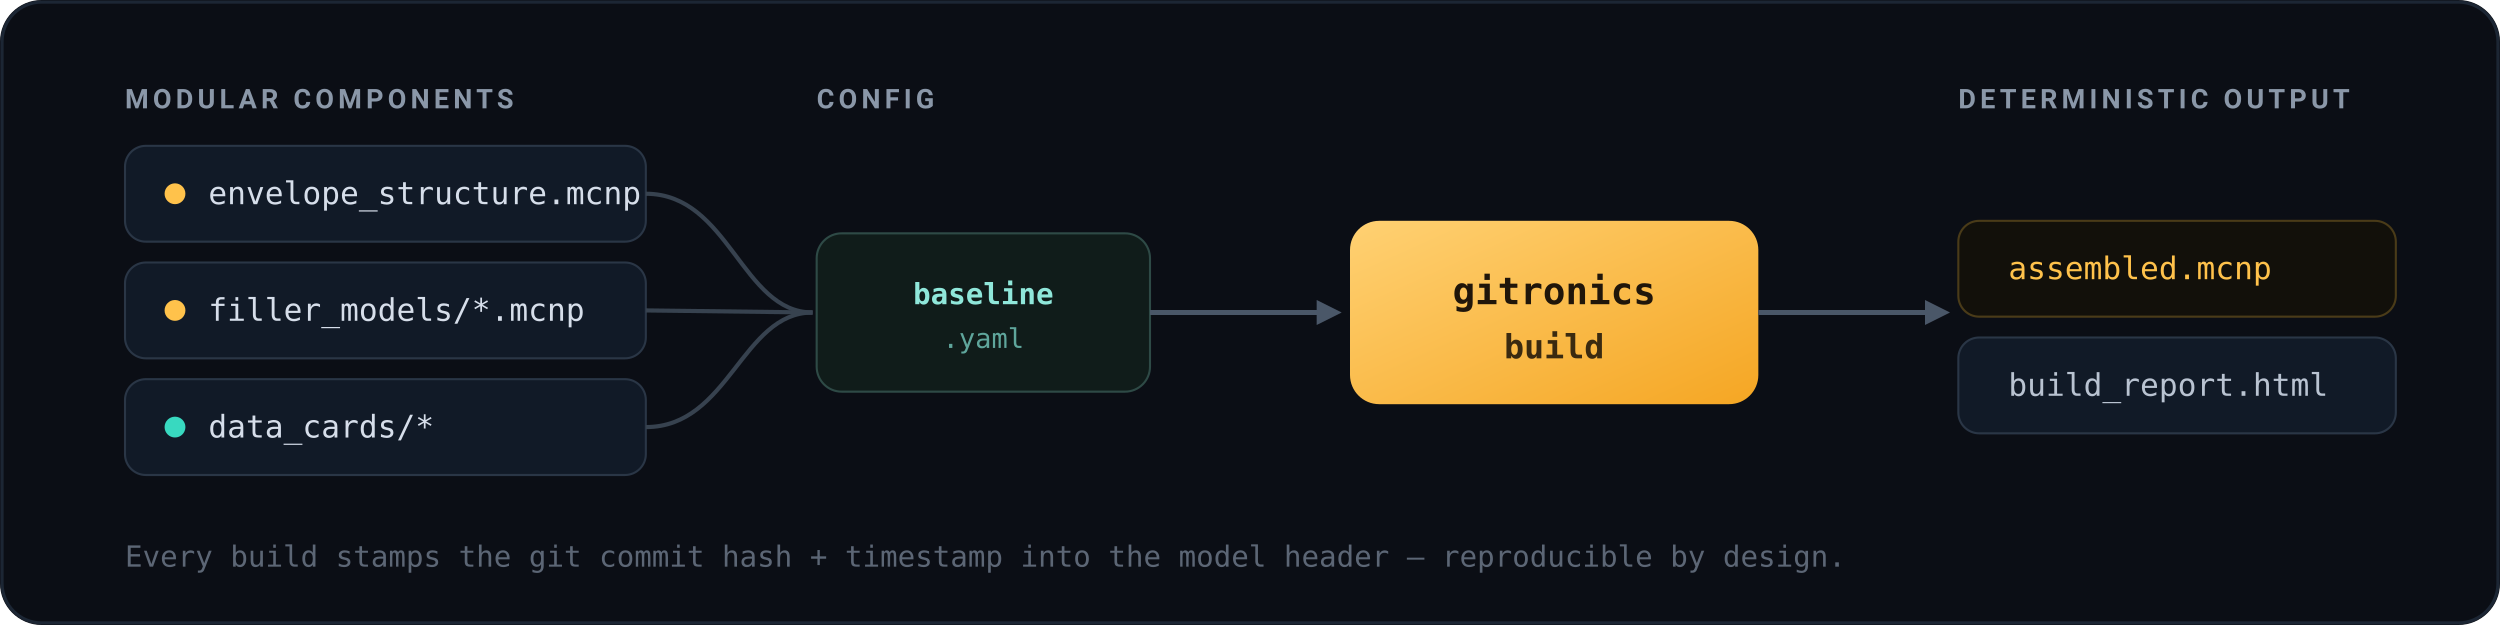
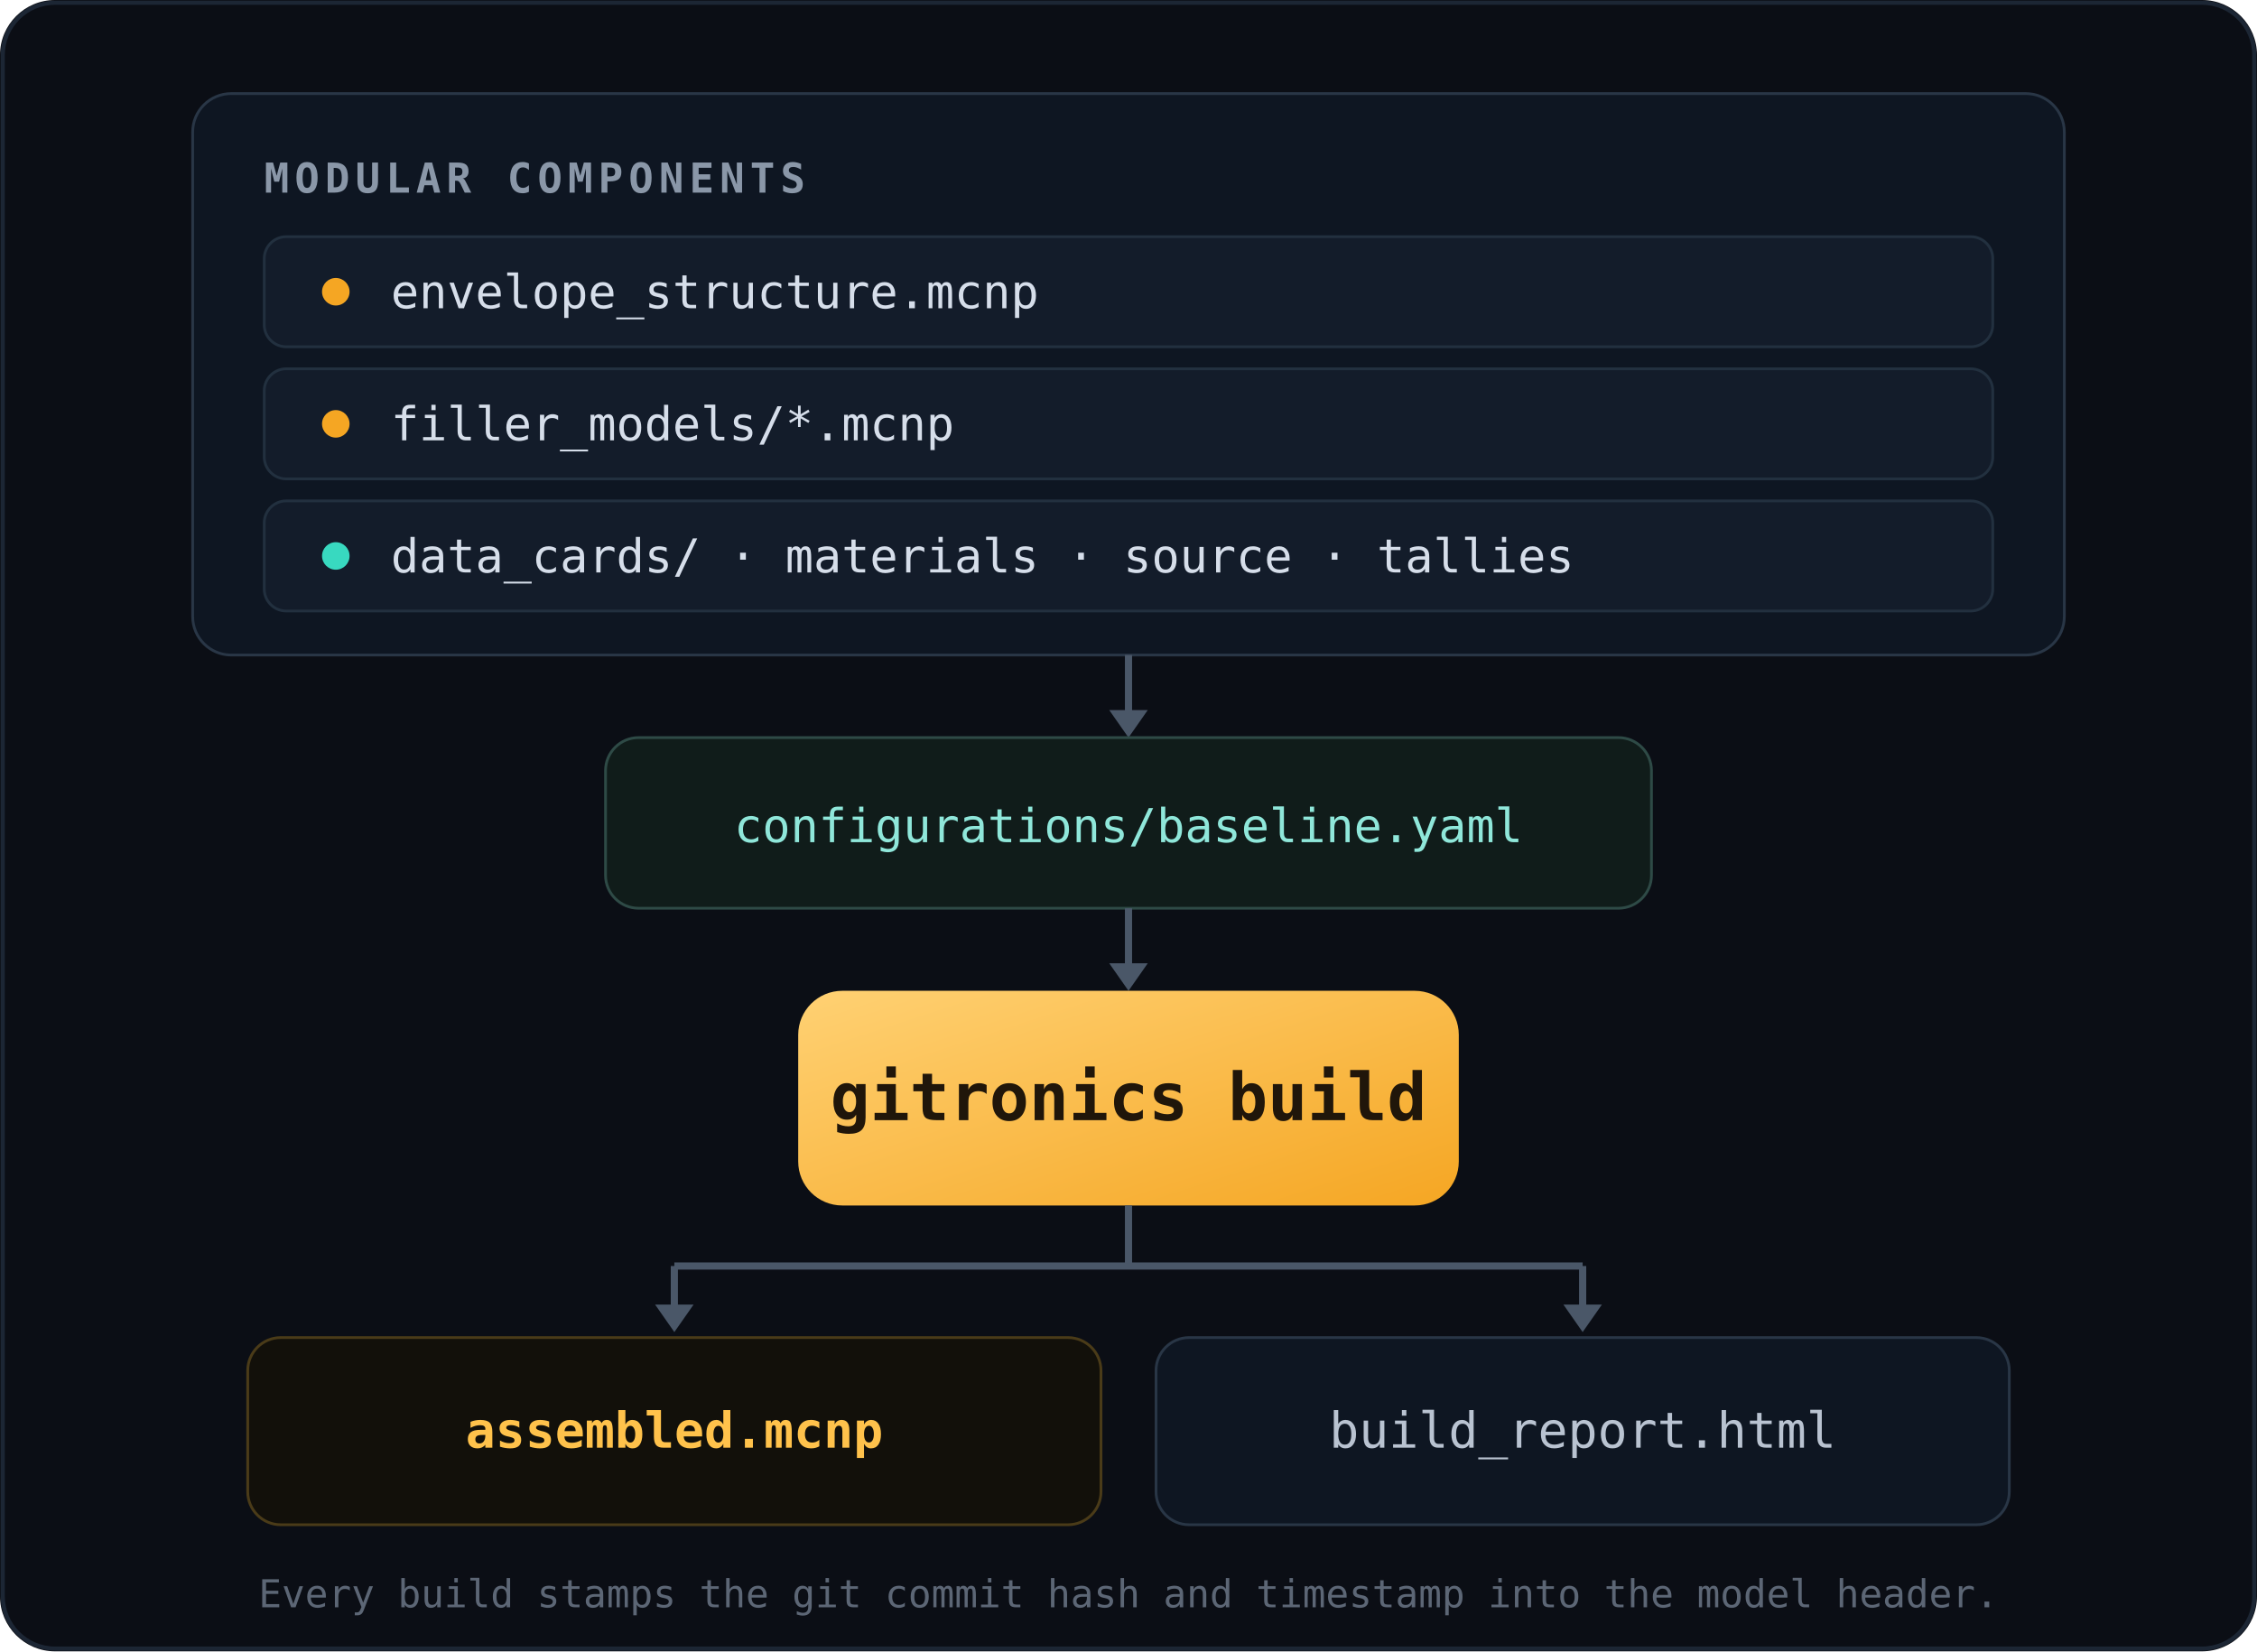
- <svg xmlns="http://www.w3.org/2000/svg" width="100%" viewBox="0 0 1200 300" role="img" aria-label="Build flow: envelope structure, filler models, and data cards are combined by a YAML configuration through gitronics build into a single assembled.mcnp file plus an HTML report" font-family="ui-sans-serif, -apple-system, Segoe UI, Roboto, Helvetica, Arial, sans-serif">
+ <svg xmlns="http://www.w3.org/2000/svg" width="100%" viewBox="0 0 820 600" role="img" aria-label="Gitronics build pipeline: modular components (envelope structure, filler models, data cards) and a YAML configuration are combined by gitronics build into a single assembled.mcnp deck plus an HTML build report." font-family="ui-monospace, SFMono-Regular, Menlo, Consolas, monospace">
  <defs>
-     <linearGradient id="amber2" x1="0" y1="0" x2="1" y2="1">
+     <linearGradient id="amber" x1="0" y1="0" x2="1" y2="1">
      <stop offset="0%" stop-color="#FFD173" />
      <stop offset="100%" stop-color="#F5A623" />
    </linearGradient>
  </defs>
-   <rect x="0" y="0" width="1200" height="300" rx="20" fill="#0B0E15" />
-   <rect x="1" y="1" width="1198" height="298" rx="19" fill="none" stroke="#1C2634" stroke-width="1.5" />
-   <text x="60" y="52" fill="#8A97A8" font-size="13" font-weight="700" letter-spacing="2">MODULAR COMPONENTS</text>
-   <g font-family="ui-monospace, SFMono-Regular, Menlo, Consolas, monospace" font-size="15">
-     <rect x="60" y="70" width="250" height="46" rx="10" fill="#111A27" stroke="#2A3646" />
-     <circle cx="84" cy="93" r="5" fill="#FFC24B" />
-     <text x="100" y="98" fill="#D6DEEA">envelope_structure.mcnp</text>
-     <rect x="60" y="126" width="250" height="46" rx="10" fill="#111A27" stroke="#2A3646" />
-     <circle cx="84" cy="149" r="5" fill="#FFC24B" />
-     <text x="100" y="154" fill="#D6DEEA">filler_models/*.mcnp</text>
-     <rect x="60" y="182" width="250" height="46" rx="10" fill="#111A27" stroke="#2A3646" />
-     <circle cx="84" cy="205" r="5" fill="#38D9C0" />
-     <text x="100" y="210" fill="#D6DEEA">data_cards/*</text>
+   <rect x="0" y="0" width="820" height="600" rx="20" fill="#0B0E15" />
+   <rect x="1" y="1" width="818" height="598" rx="19" fill="none" stroke="#1C2634" stroke-width="1.5" />
+   <rect x="70" y="34" width="680" height="204" rx="14" fill="#0E1622" stroke="#293646" />
+   <text x="96" y="70" fill="#8A97A8" font-size="15" font-weight="700" letter-spacing="2">MODULAR COMPONENTS</text>
+   <g font-size="17">
+     <rect x="96" y="86" width="628" height="40" rx="8" fill="#131C2A" stroke="#22303F" />
+     <circle cx="122" cy="106" r="5" fill="#F5A623" />
+     <text x="142" y="112" fill="#D6DEEA">envelope_structure.mcnp</text>
+     <rect x="96" y="134" width="628" height="40" rx="8" fill="#131C2A" stroke="#22303F" />
+     <circle cx="122" cy="154" r="5" fill="#F5A623" />
+     <text x="142" y="160" fill="#D6DEEA">filler_models/*.mcnp</text>
+     <rect x="96" y="182" width="628" height="40" rx="8" fill="#131C2A" stroke="#22303F" />
+     <circle cx="122" cy="202" r="5" fill="#38D9C0" />
+     <text x="142" y="208" fill="#D6DEEA">data_cards/ · materials · source · tallies</text>
  </g>
-   <text x="392" y="52" fill="#8A97A8" font-size="13" font-weight="700" letter-spacing="2">CONFIG</text>
-   <rect x="392" y="112" width="160" height="76" rx="12" fill="#101C1A" stroke="#2E4A46" />
-   <text x="472" y="146" fill="#8FE7DA" font-size="14" font-weight="700" text-anchor="middle" font-family="ui-monospace, SFMono-Regular, Menlo, Consolas, monospace">baseline</text>
-   <text x="472" y="167" fill="#5FA69C" font-size="13" text-anchor="middle" font-family="ui-monospace, SFMono-Regular, Menlo, Consolas, monospace">.yaml</text>
-   <g stroke="#37424F" stroke-width="2" fill="none">
-     <path d="M 310 93 C 350 93 356 150 390 150" />
-     <path d="M 310 149 L 390 150" />
-     <path d="M 310 205 C 350 205 356 150 390 150" />
-   </g>
-   <g stroke="#4A5768" stroke-width="2.4" fill="none">
-     <path d="M 552 150 L 636 150" />
-   </g>
-   <path d="M 632 144 L 644 150 L 632 156 Z" fill="#4A5768" />
-   <rect x="648" y="106" width="196" height="88" rx="14" fill="url(#amber2)" />
-   <text x="746" y="146" fill="#20160A" font-size="18" font-weight="800" text-anchor="middle" font-family="ui-monospace, SFMono-Regular, Menlo, Consolas, monospace">gitronics</text>
-   <text x="746" y="172" fill="#3A2A10" font-size="16" font-weight="700" text-anchor="middle" font-family="ui-monospace, SFMono-Regular, Menlo, Consolas, monospace">build</text>
-   <g stroke="#4A5768" stroke-width="2.4" fill="none">
-     <path d="M 844 150 L 928 150" />
-   </g>
-   <path d="M 924 144 L 936 150 L 924 156 Z" fill="#4A5768" />
-   <text x="940" y="52" fill="#8A97A8" font-size="13" font-weight="700" letter-spacing="2">DETERMINISTIC OUTPUT</text>
-   <g font-family="ui-monospace, SFMono-Regular, Menlo, Consolas, monospace" font-size="15">
-     <rect x="940" y="106" width="210" height="46" rx="10" fill="#12100A" stroke="#4A3B18" />
-     <text x="964" y="134" fill="#FFC24B">assembled.mcnp</text>
-     <rect x="940" y="162" width="210" height="46" rx="10" fill="#111A27" stroke="#2A3646" />
-     <text x="964" y="190" fill="#B9C3D1">build_report.html</text>
-   </g>
-   <text x="60" y="272" fill="#5C6675" font-size="14" font-family="ui-monospace, SFMono-Regular, Menlo, Consolas, monospace">Every build stamps the git commit hash + timestamp into the model header — reproducible by design.</text>
+   <line x1="410" y1="238" x2="410" y2="262" stroke="#4A5768" stroke-width="2.6" />
+   <path d="M 403 258 L 410 268 L 417 258 Z" fill="#4A5768" />
+   <rect x="220" y="268" width="380" height="62" rx="12" fill="#101C1A" stroke="#2E4A46" />
+   <text x="410" y="306" fill="#8FE7DA" font-size="17" text-anchor="middle">configurations/baseline.yaml</text>
+   <line x1="410" y1="330" x2="410" y2="354" stroke="#4A5768" stroke-width="2.6" />
+   <path d="M 403 350 L 410 360 L 417 350 Z" fill="#4A5768" />
+   <rect x="290" y="360" width="240" height="78" rx="16" fill="url(#amber)" />
+   <text x="410" y="407" fill="#20160A" font-size="24" font-weight="800" text-anchor="middle">gitronics build</text>
+   <line x1="410" y1="438" x2="410" y2="460" stroke="#4A5768" stroke-width="2.6" />
+   <line x1="245" y1="460" x2="575" y2="460" stroke="#4A5768" stroke-width="2.6" />
+   <line x1="245" y1="460" x2="245" y2="478" stroke="#4A5768" stroke-width="2.6" />
+   <line x1="575" y1="460" x2="575" y2="478" stroke="#4A5768" stroke-width="2.6" />
+   <path d="M 238 474 L 245 484 L 252 474 Z" fill="#4A5768" />
+   <path d="M 568 474 L 575 484 L 582 474 Z" fill="#4A5768" />
+   <rect x="90" y="486" width="310" height="68" rx="12" fill="#12100A" stroke="#4A3B18" />
+   <text x="245" y="526" fill="#FFC24B" font-size="18" font-weight="700" text-anchor="middle">assembled.mcnp</text>
+   <rect x="420" y="486" width="310" height="68" rx="12" fill="#0E1622" stroke="#293646" />
+   <text x="575" y="526" fill="#B9C3D1" font-size="18" text-anchor="middle">build_report.html</text>
+   <text x="410" y="584" fill="#5C6675" font-size="14" text-anchor="middle">Every build stamps the git commit hash and timestamp into the model header.</text>
</svg>
